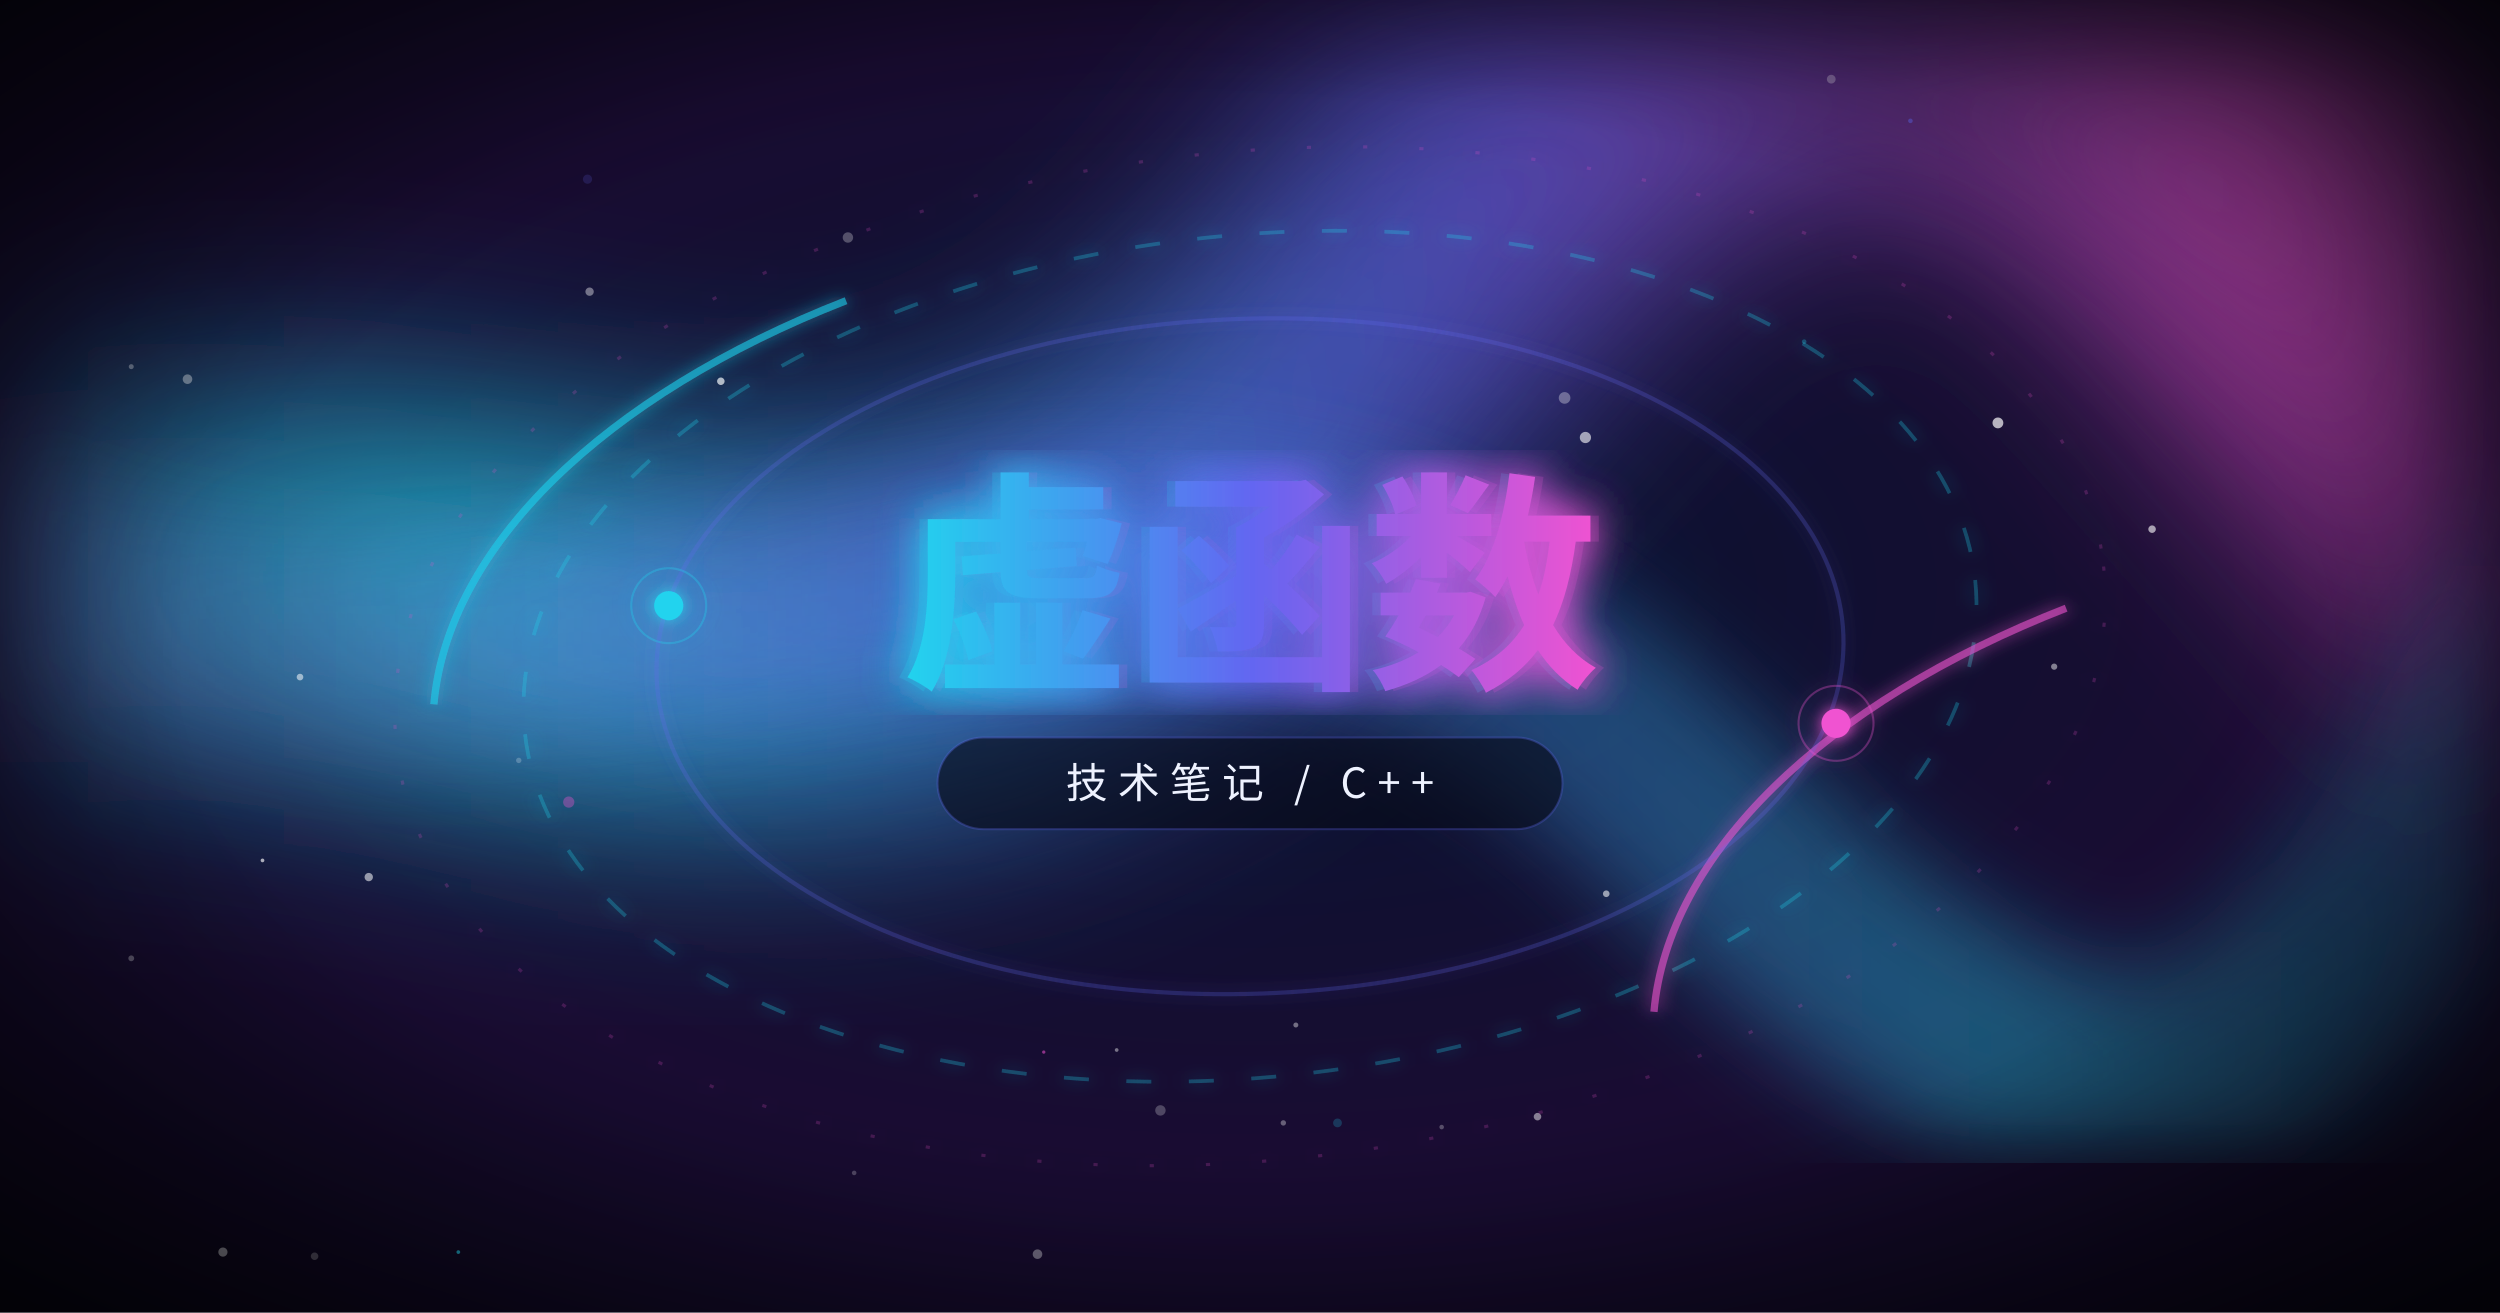
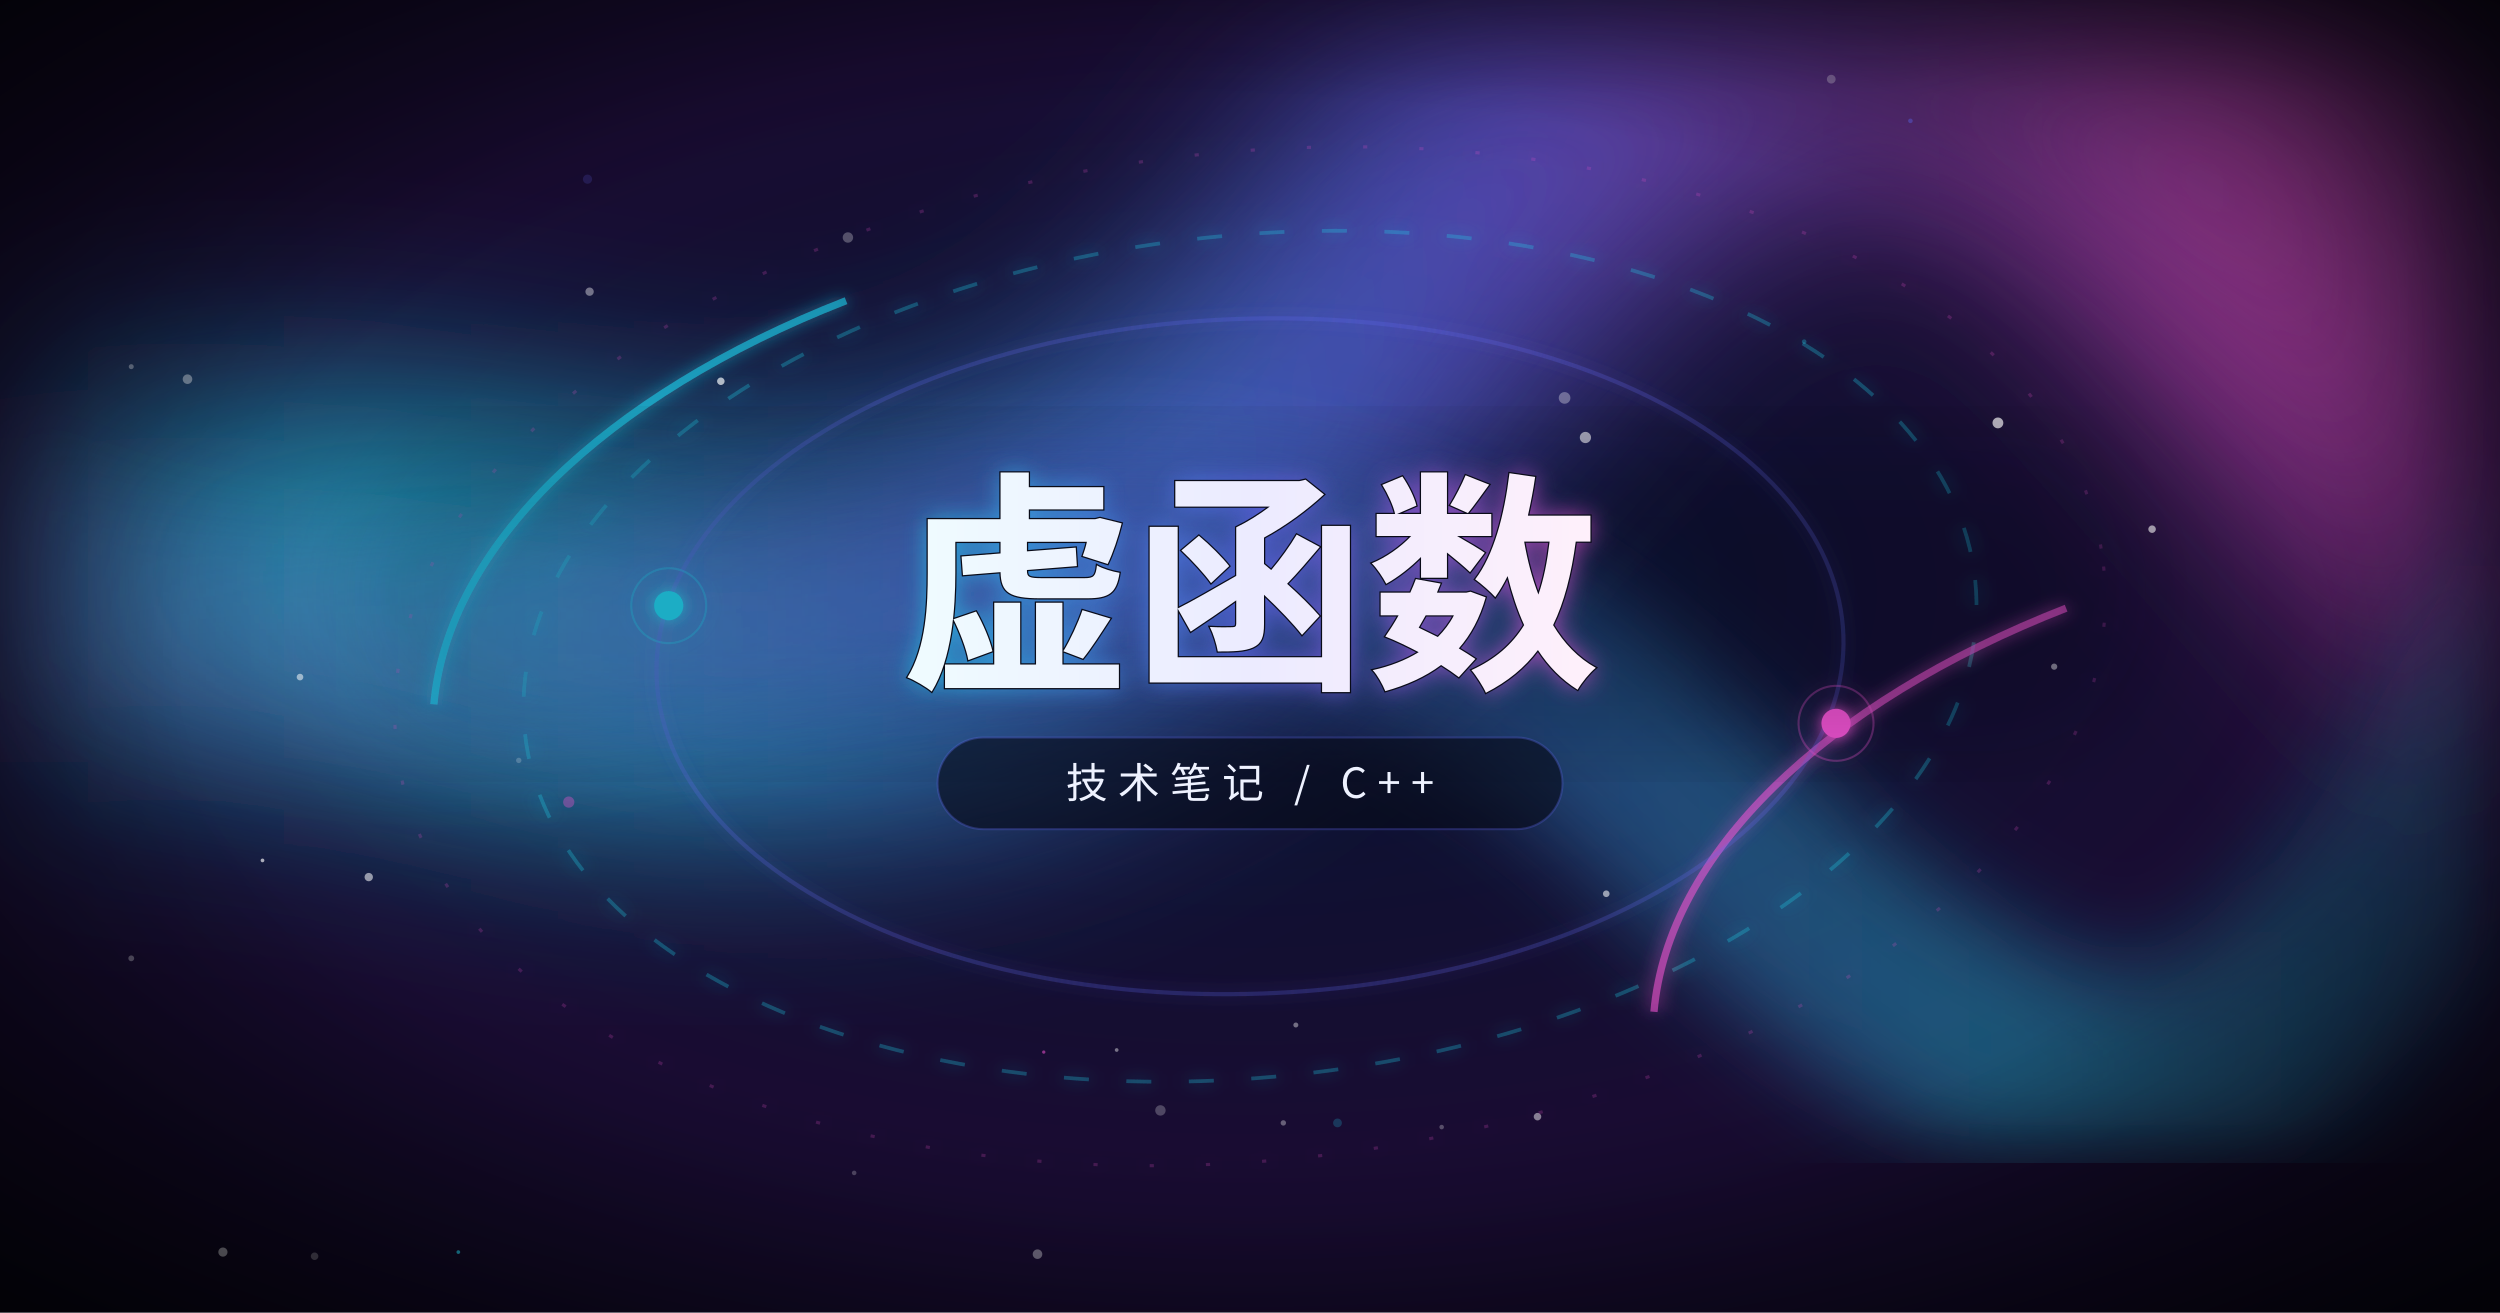
<svg xmlns="http://www.w3.org/2000/svg" width="1200" height="630" viewBox="0 0 1200 630">
  <defs>
    <radialGradient id="bg" cx="50%" cy="45%" r="82%">
      <stop stop-color="#07142f" />
      <stop offset=".52" stop-color="#190c32" />
      <stop offset="1" stop-color="#02030a" />
    </radialGradient>
    <linearGradient id="auroraA" x1="0" y1="0" x2="1" y2="0">
      <stop stop-color="#22d3ee" stop-opacity="0" />
      <stop offset=".25" stop-color="#22d3ee" stop-opacity=".82" />
      <stop offset=".56" stop-color="#6366f1" stop-opacity=".70" />
      <stop offset=".82" stop-color="#f052d1" stop-opacity=".72" />
      <stop offset="1" stop-color="#f052d1" stop-opacity="0" />
    </linearGradient>
    <linearGradient id="auroraB" x1="0" y1="0" x2="1" y2="0">
      <stop stop-color="#f052d1" stop-opacity="0" />
      <stop offset=".42" stop-color="#6366f1" stop-opacity=".56" />
      <stop offset=".75" stop-color="#22d3ee" stop-opacity=".58" />
      <stop offset="1" stop-color="#22d3ee" stop-opacity="0" />
    </linearGradient>
-     <linearGradient id="titleGradient" x1="0" y1="0" x2="1" y2="0">
+     <linearGradient id="neonGradient" x1="0" y1="0" x2="1" y2="0">
      <stop stop-color="#22d3ee" />
      <stop offset=".5" stop-color="#6366f1" />
      <stop offset="1" stop-color="#f052d1" />
+     </linearGradient>
+     <linearGradient id="titleGradient" x1="0" y1="0" x2="1" y2="0">
+       <stop stop-color="#effcff" />
+       <stop offset=".5" stop-color="#ecebff" />
+       <stop offset="1" stop-color="#fff0fb" />
    </linearGradient>
    <linearGradient id="prismGradient" x1="0" y1="0" x2="1" y2="1">
      <stop stop-color="#22d3ee" stop-opacity=".48" />
      <stop offset=".5" stop-color="#6366f1" stop-opacity=".10" />
      <stop offset="1" stop-color="#f052d1" stop-opacity=".44" />
    </linearGradient>
    <linearGradient id="glassGradient" x1="0" y1="0" x2="1" y2="1">
      <stop stop-color="#fff" stop-opacity=".13" />
      <stop offset=".48" stop-color="#fff" stop-opacity=".035" />
      <stop offset="1" stop-color="#6366f1" stop-opacity=".12" />
    </linearGradient>
    <filter id="blur48">
      <feGaussianBlur stdDeviation="48" />
    </filter>
    <filter id="blur22">
      <feGaussianBlur stdDeviation="22" />
    </filter>
    <filter id="lineGlow">
      <feGaussianBlur stdDeviation="4" result="b" />
      <feMerge>
        <feMergeNode in="b" />
        <feMergeNode in="SourceGraphic" />
      </feMerge>
    </filter>
    <filter id="softGlow">
      <feGaussianBlur stdDeviation="3" result="b" />
      <feMerge>
        <feMergeNode in="b" />
        <feMergeNode in="SourceGraphic" />
      </feMerge>
    </filter>
-     <filter id="titleGlow">
-       <feGaussianBlur stdDeviation="11" result="b1" />
-       <feGaussianBlur stdDeviation="3" result="b2" />
-       <feMerge>
-         <feMergeNode in="b1" />
-         <feMergeNode in="b2" />
-         <feMergeNode in="SourceGraphic" />
-       </feMerge>
+     <filter id="titleGlow" x="-30%" y="-50%" width="160%" height="200%">
+       <feGaussianBlur stdDeviation="6" />
    </filter>
    <radialGradient id="vignette" cx="50%" cy="50%" r="73%">
      <stop offset=".58" stop-color="#000" stop-opacity="0" />
      <stop offset="1" stop-color="#000" stop-opacity=".70" />
    </radialGradient>
  </defs>
  <rect width="1200" height="630" fill="url(#bg)" />
  <path d="M-160 408 C100 70 360 520 660 153 S1060 90 1360 446" fill="none" stroke="url(#auroraA)" stroke-width="172" filter="url(#blur48)" opacity=".94" />
  <path d="M-100 192 C220 500 500 90 800 381 S1110 465 1320 140" fill="none" stroke="url(#auroraB)" stroke-width="105" filter="url(#blur22)" opacity=".64" />
  <circle cx="642" cy="539" r="2.1" fill="#22d3ee" opacity="0.22" />
  <circle cx="283" cy="140" r="2.0" fill="#ffffff" opacity="0.40" />
  <circle cx="63" cy="176" r="1.2" fill="#ffffff" opacity="0.34" />
  <circle cx="498" cy="602" r="2.3" fill="#ffffff" opacity="0.35" />
  <circle cx="622" cy="492" r="1.2" fill="#ffffff" opacity="0.40" />
  <circle cx="501" cy="505" r="0.8" fill="#f052d1" opacity="0.54" />
  <circle cx="126" cy="413" r="0.9" fill="#ffffff" opacity="0.64" />
  <circle cx="63" cy="460" r="1.4" fill="#ffffff" opacity="0.29" />
  <circle cx="90" cy="182" r="2.3" fill="#ffffff" opacity="0.38" />
  <circle cx="879" cy="38" r="2.1" fill="#ffffff" opacity="0.27" />
  <circle cx="917" cy="58" r="1.1" fill="#6366f1" opacity="0.51" />
  <circle cx="249" cy="365" r="1.3" fill="#ffffff" opacity="0.22" />
  <circle cx="771" cy="429" r="1.6" fill="#ffffff" opacity="0.56" />
  <circle cx="986" cy="320" r="1.5" fill="#ffffff" opacity="0.47" />
  <circle cx="616" cy="539" r="1.3" fill="#ffffff" opacity="0.34" />
  <circle cx="220" cy="601" r="0.9" fill="#22d3ee" opacity="0.66" />
  <circle cx="107" cy="601" r="2.2" fill="#ffffff" opacity="0.48" />
  <circle cx="738" cy="536" r="1.8" fill="#ffffff" opacity="0.48" />
  <circle cx="177" cy="421" r="2.0" fill="#ffffff" opacity="0.55" />
  <circle cx="410" cy="563" r="1.1" fill="#ffffff" opacity="0.23" />
  <circle cx="273" cy="385" r="2.7" fill="#f052d1" opacity="0.36" />
  <circle cx="346" cy="183" r="1.8" fill="#ffffff" opacity="0.67" />
  <circle cx="407" cy="114" r="2.5" fill="#ffffff" opacity="0.27" />
  <circle cx="692" cy="541" r="1.1" fill="#ffffff" opacity="0.27" />
  <circle cx="144" cy="325" r="1.6" fill="#ffffff" opacity="0.53" />
  <circle cx="282" cy="86" r="2.2" fill="#6366f1" opacity="0.19" />
  <circle cx="1033" cy="254" r="1.8" fill="#ffffff" opacity="0.60" />
  <circle cx="536" cy="504" r="0.9" fill="#ffffff" opacity="0.42" />
  <circle cx="959" cy="203" r="2.6" fill="#ffffff" opacity="0.68" />
  <circle cx="761" cy="210" r="2.7" fill="#ffffff" opacity="0.59" />
  <circle cx="866" cy="164" r="1.1" fill="#22d3ee" opacity="0.30" />
  <circle cx="151" cy="603" r="1.8" fill="#ffffff" opacity="0.26" />
  <circle cx="557" cy="533" r="2.5" fill="#ffffff" opacity="0.24" />
  <circle cx="751" cy="191" r="2.8" fill="#ffffff" opacity="0.32" />
  <g transform="translate(600 315) rotate(-6)" fill="none" filter="url(#lineGlow)">
    <ellipse rx="350" ry="202" stroke="#22d3ee" stroke-opacity=".28" stroke-width="1.8" stroke-dasharray="12 18" />
    <ellipse rx="412" ry="242" stroke="#f052d1" stroke-opacity=".20" stroke-width="1.5" stroke-dasharray="2 25" />
    <path d="M-392 -18 A395 218 0 0 1 -175 -190" stroke="#22d3ee" stroke-width="3.5" opacity=".58" />
    <path d="M175 190 A395 218 0 0 1 392 18" stroke="#f052d1" stroke-width="3.5" opacity=".58" />
  </g>
  <g transform="translate(600 315) rotate(-2)" fill="none" filter="url(#lineGlow)">
    <ellipse rx="285" ry="162" stroke="#6366f1" stroke-width="2" stroke-opacity=".24" />
    <circle cx="-278" cy="-34" r="7" fill="#22d3ee" stroke="none" />
    <circle cx="280" cy="42" r="7" fill="#f052d1" stroke="none" />
    <circle cx="-278" cy="-34" r="18" stroke="#22d3ee" stroke-opacity=".32" />
    <circle cx="280" cy="42" r="18" stroke="#f052d1" stroke-opacity=".32" />
  </g>
-   <text x="596" y="322" font-family="'PingFang SC','Microsoft YaHei','Noto Sans CJK SC',sans-serif" font-size="112" font-weight="900" fill="#22d3ee" opacity=".22" text-anchor="middle">虚函数</text>
-   <text x="604" y="322" font-family="'PingFang SC','Microsoft YaHei','Noto Sans CJK SC',sans-serif" font-size="112" font-weight="900" fill="#f052d1" opacity=".20" text-anchor="middle">虚函数</text>
-   <text x="600" y="322" font-family="'PingFang SC','Microsoft YaHei','Noto Sans CJK SC',sans-serif" font-size="112" font-weight="900" fill="url(#titleGradient)" text-anchor="middle" filter="url(#titleGlow)">虚函数</text>
+   <rect x="170" y="210" width="860" height="150" rx="75" fill="#02040c" opacity=".18" filter="url(#blur22)" />
+   <text x="600" y="322" font-family="'PingFang SC','Microsoft YaHei','Noto Sans CJK SC',sans-serif" font-size="112" font-weight="900" fill="url(#neonGradient)" opacity=".72" text-anchor="middle" filter="url(#titleGlow)">虚函数</text>
+   <text x="600" y="322" font-family="'PingFang SC','Microsoft YaHei','Noto Sans CJK SC',sans-serif" font-size="112" font-weight="900" fill="url(#titleGradient)" stroke="#090b18" stroke-width="1.2" paint-order="stroke" text-anchor="middle">虚函数</text>
  <rect x="450" y="354" width="300" height="44" rx="22" fill="#070a18" opacity=".64" stroke="#6366f1" stroke-opacity=".42" />
  <text x="600" y="383" font-family="'PingFang SC','Microsoft YaHei','Noto Sans CJK SC',sans-serif" font-size="20" fill="#eef2ff" text-anchor="middle" letter-spacing="5">技术笔记 / C++</text>
  <rect width="1200" height="630" fill="url(#vignette)" pointer-events="none" />
</svg>
